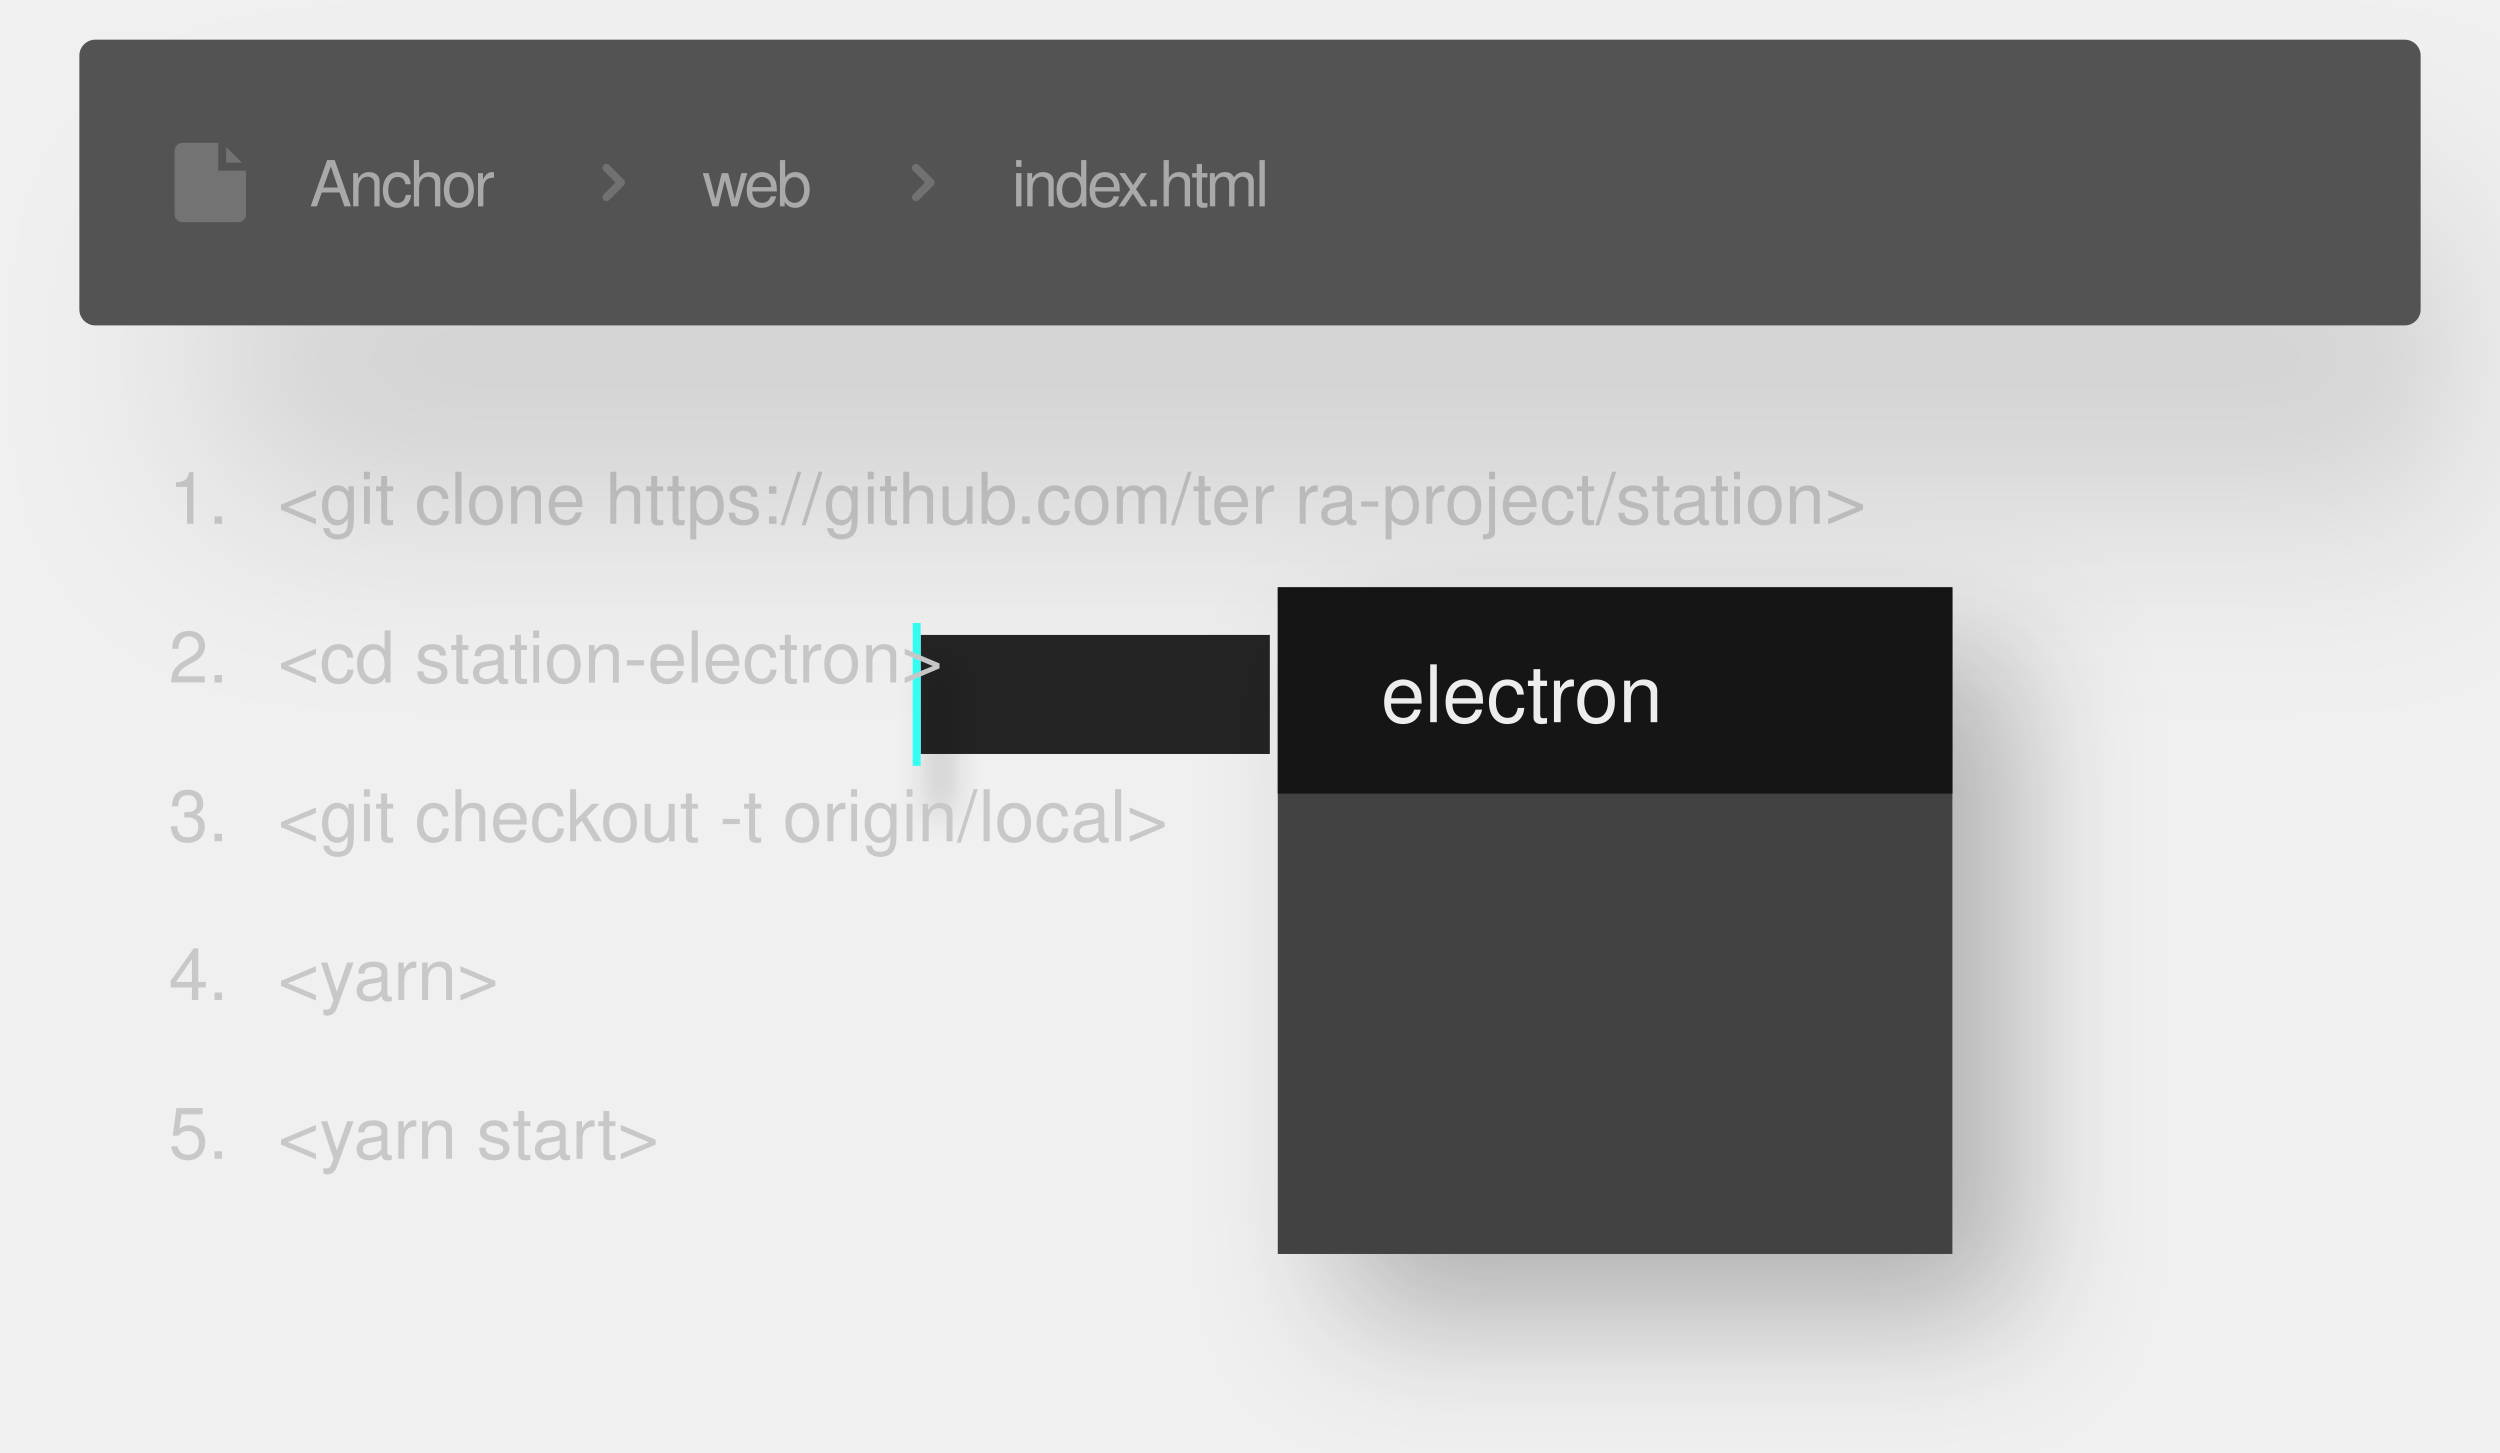
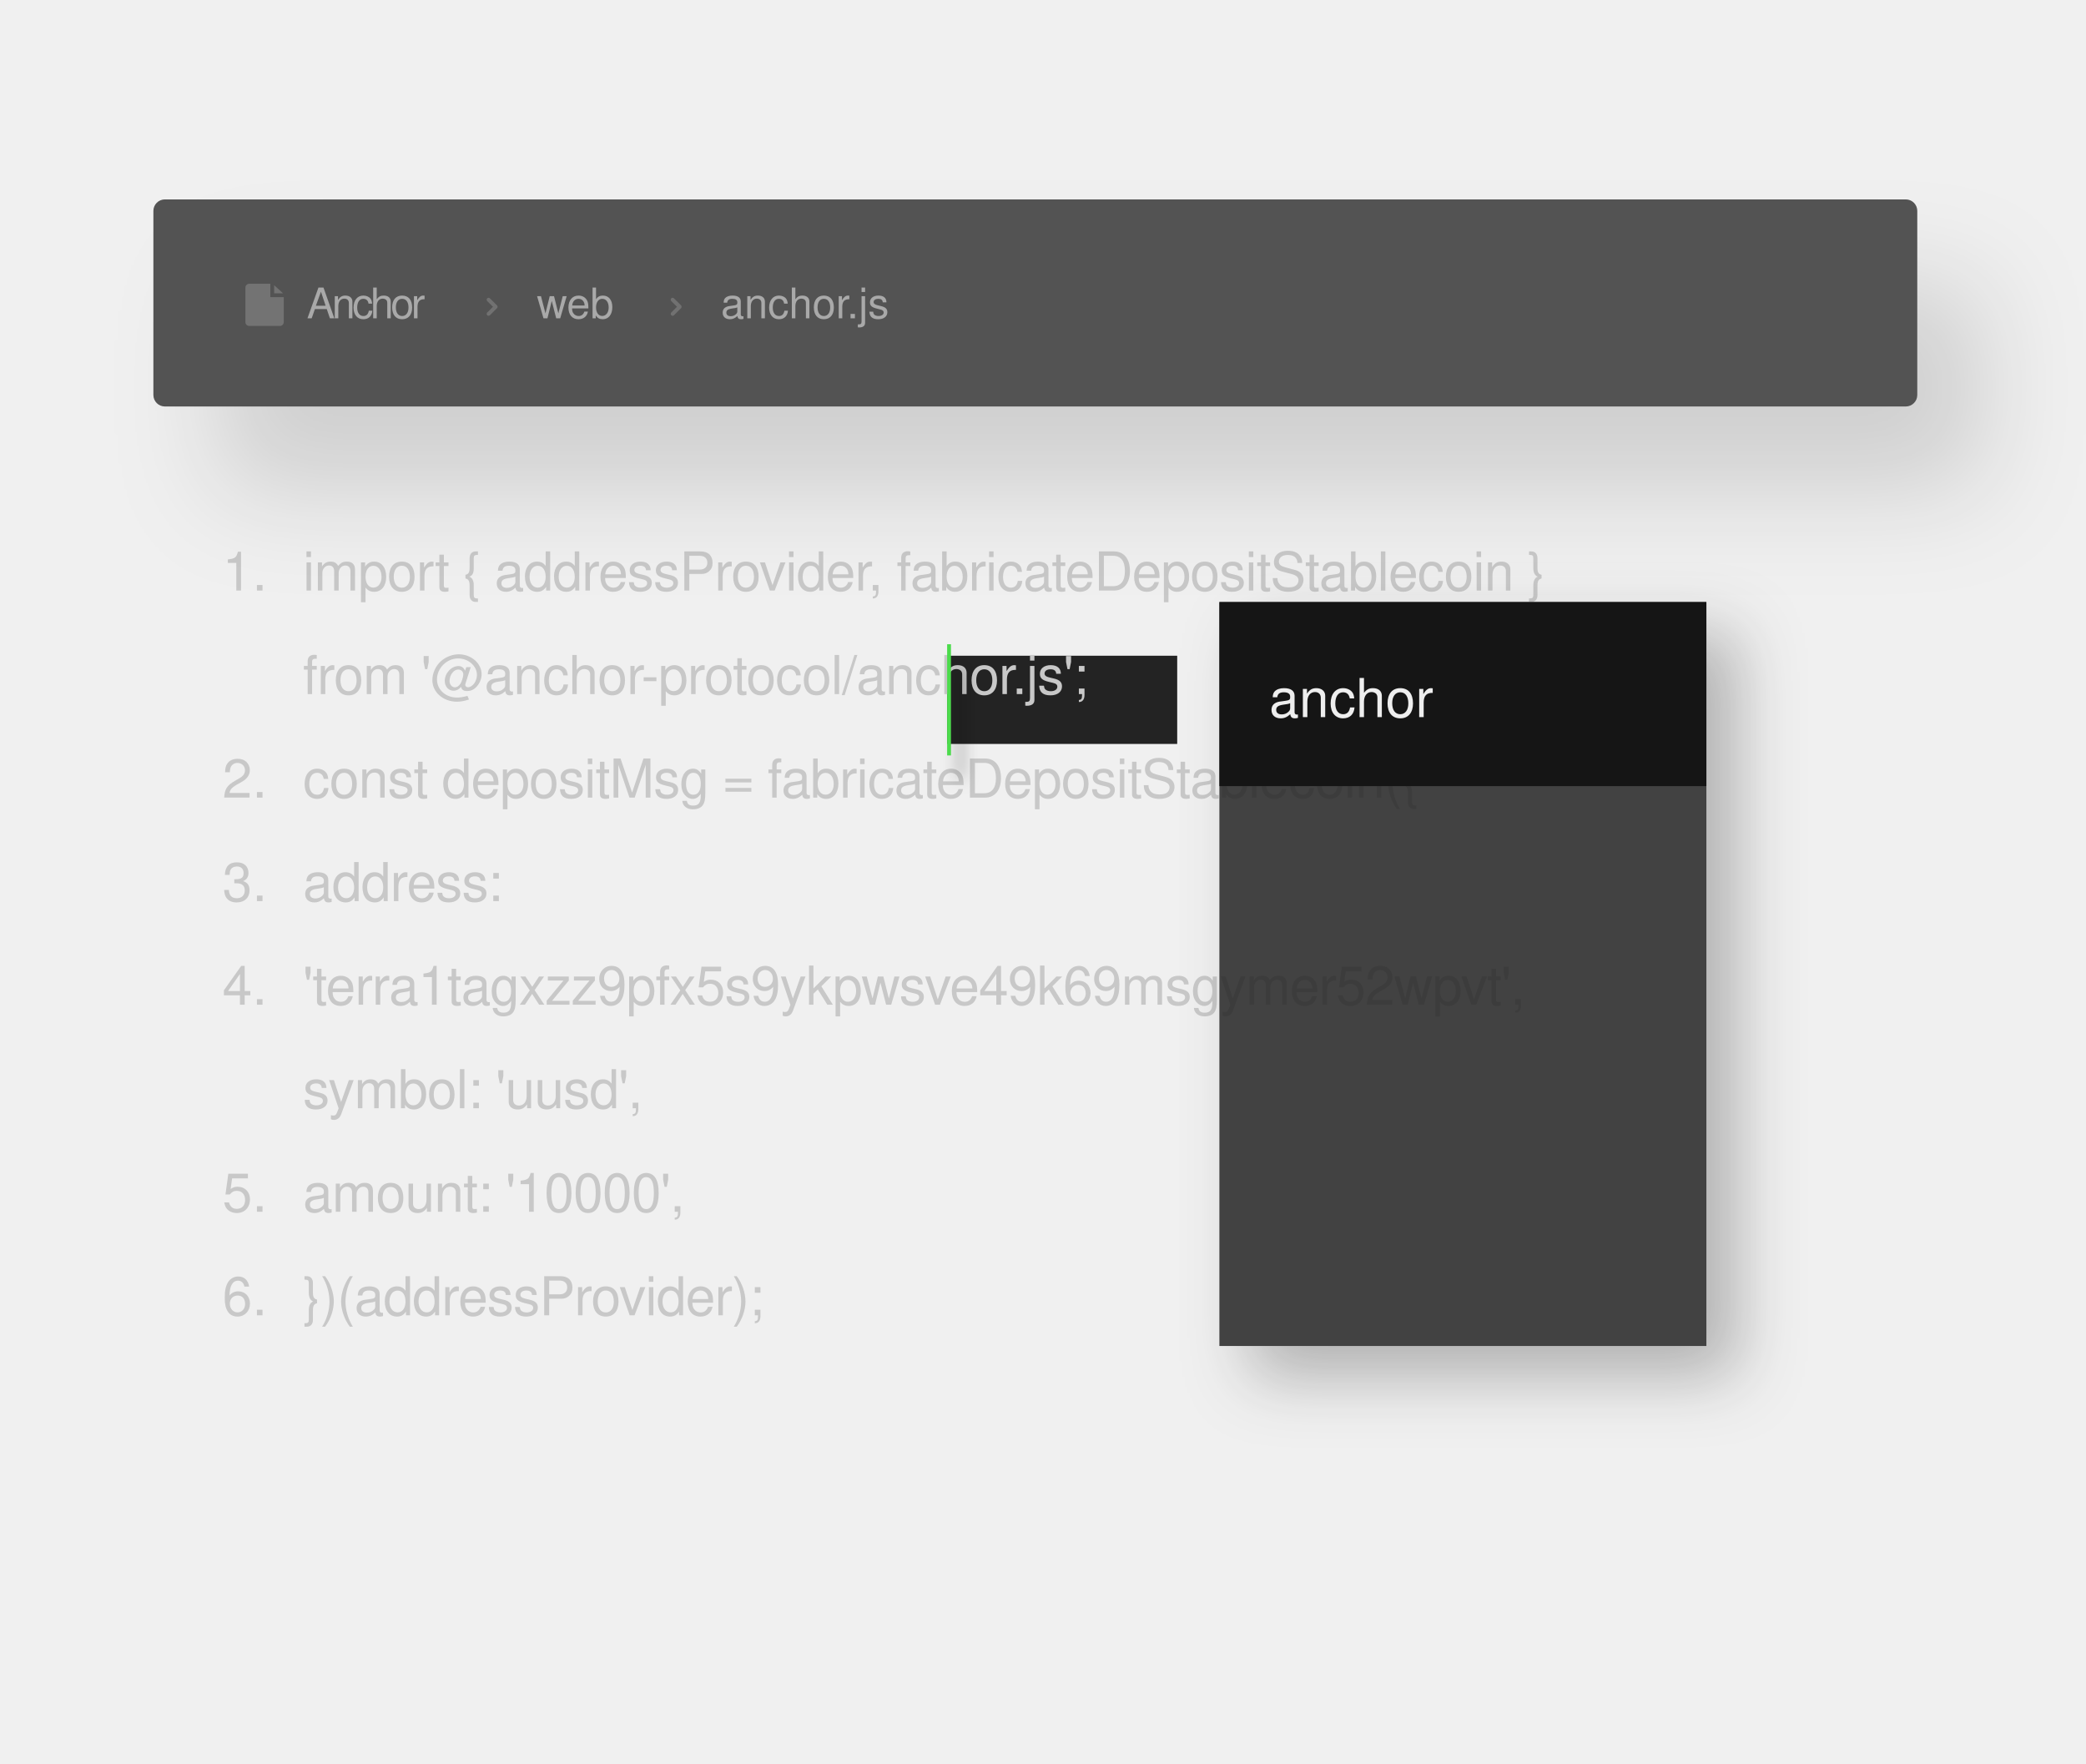
- <svg xmlns="http://www.w3.org/2000/svg" xmlns:xlink="http://www.w3.org/1999/xlink" width="315px" height="183px" viewBox="0 0 315 183" version="1.1">
+ <svg xmlns="http://www.w3.org/2000/svg" xmlns:xlink="http://www.w3.org/1999/xlink" width="544px" height="460px" viewBox="0 0 544 460" version="1.1">
  <defs>
-     <rect id="path-2" x="105" y="73.5" width="1" height="18" />
-     <filter x="-600.0%" y="-27.8%" width="1900.0%" height="211.1%" filterUnits="objectBoundingBox" id="filter-3">
+     <rect id="path-1" x="260" y="17" width="127" height="194" />
+     <filter x="-16.9%" y="-11.1%" width="146.5%" height="130.4%" filterUnits="objectBoundingBox" id="filter-2">
+       <feOffset dx="8" dy="8" in="SourceAlpha" result="shadowOffsetOuter1" />
+       <feGaussianBlur stdDeviation="8.5" in="shadowOffsetOuter1" result="shadowBlurOuter1" />
+       <feColorMatrix values="0 0 0 0 0   0 0 0 0 0   0 0 0 0 0  0 0 0 0.309 0" type="matrix" in="shadowBlurOuter1" />
+     </filter>
+     <rect id="path-3" x="189" y="28" width="1" height="29" />
+     <filter x="-600.0%" y="-17.2%" width="1900.0%" height="169.0%" filterUnits="objectBoundingBox" id="filter-4">
      <feOffset dx="3" dy="6" in="SourceAlpha" result="shadowOffsetOuter1" />
      <feGaussianBlur stdDeviation="2" in="shadowOffsetOuter1" result="shadowBlurOuter1" />
      <feColorMatrix values="0 0 0 0 0   0 0 0 0 0   0 0 0 0 0  0 0 0 0.5 0" type="matrix" in="shadowBlurOuter1" />
    </filter>
-     <rect id="path-4" x="0" y="0" width="85" height="84" />
-     <filter x="-25.3%" y="-25.6%" width="169.4%" height="170.2%" filterUnits="objectBoundingBox" id="filter-5">
-       <feOffset dx="8" dy="8" in="SourceAlpha" result="shadowOffsetOuter1" />
-       <feGaussianBlur stdDeviation="8.5" in="shadowOffsetOuter1" result="shadowBlurOuter1" />
-       <feColorMatrix values="0 0 0 0 0   0 0 0 0 0   0 0 0 0 0  0 0 0 0.309 0" type="matrix" in="shadowBlurOuter1" />
-     </filter>
-     <rect id="path-6" x="0" y="0" width="295" height="36" rx="2" />
-     <filter x="-11.7%" y="-81.9%" width="134.9%" height="386.1%" filterUnits="objectBoundingBox" id="filter-7">
+     <rect id="path-5" x="0" y="0" width="460" height="54" rx="3" />
+     <filter x="-7.5%" y="-54.6%" width="122.4%" height="290.7%" filterUnits="objectBoundingBox" id="filter-6">
      <feOffset dx="17" dy="22" in="SourceAlpha" result="shadowOffsetOuter1" />
      <feGaussianBlur stdDeviation="13.5" in="shadowOffsetOuter1" result="shadowBlurOuter1" />
      <feColorMatrix values="0 0 0 0 0   0 0 0 0 0   0 0 0 0 0  0 0 0 0.137 0" type="matrix" in="shadowBlurOuter1" />
    </filter>
  </defs>
  <g id="Page-1" stroke="none" stroke-width="1" fill="none" fill-rule="evenodd">
-     <g id="Landing_Mobile" transform="translate(-30, -1705)">
-       <g id="CON_02" transform="translate(0, 1610)">
-         <g id="img" transform="translate(40, 100)">
-           <rect id="Rectangle" fill="#232323" x="106" y="75" width="44" height="15" />
-           <g id="Rectangle">
-             <use fill="black" fill-opacity="1" filter="url(#filter-3)" xlink:href="#path-2" />
-             <use fill="#35FFF4" fill-rule="evenodd" xlink:href="#path-2" />
+     <g id="img">
+       <rect id="Rectangle-Copy-2" x="0" y="0" width="540" height="460" rx="30" />
+       <g id="Group-2" transform="translate(58, 140)">
+         <rect id="Rectangle" fill="#232323" x="189" y="31" width="60" height="23" />
+         <text id="import-{-addressProv" font-family="Helvetica" font-size="14" font-weight="normal" line-spacing="27" letter-spacing="-0.2" fill="#C8C8C8">
+           <tspan x="21" y="14">import { addressProvider, fabricateDepositStablecoin }</tspan>
+           <tspan x="21" y="41">from '@anchor-protocol/anchor.js';</tspan>
+           <tspan x="21" y="68">const depositMsg = fabricateDepositStablecoin({</tspan>
+           <tspan x="21" y="95">    address:</tspan>
+           <tspan x="21" y="122">        'terra1tagxzz9pfx5s9ykpwsve49k69msgymer52wpvt',</tspan>
+           <tspan x="21" y="149">    symbol: 'uusd',</tspan>
+           <tspan x="21" y="176">    amount: '10000',</tspan>
+           <tspan x="21" y="203">})(addressProvider);</tspan>
+         </text>
+         <text id="1.-2.-3.-4.-5.-6." font-family="Helvetica" font-size="14" font-weight="normal" line-spacing="27" fill="#C8C8C8">
+           <tspan x="0" y="14">1.</tspan>
+           <tspan x="0" y="41" />
+           <tspan x="0" y="68">2.</tspan>
+           <tspan x="0" y="95">3.</tspan>
+           <tspan x="0" y="122">4.</tspan>
+           <tspan x="0" y="149" />
+           <tspan x="0" y="176">5.</tspan>
+           <tspan x="0" y="203">6.</tspan>
+         </text>
+         <g id="Rectangle" opacity="0.85">
+           <use fill="black" fill-opacity="1" filter="url(#filter-2)" xlink:href="#path-1" />
+           <use fill="#232323" fill-rule="evenodd" xlink:href="#path-1" />
+         </g>
+         <rect id="Rectangle" fill="#151515" x="260" y="17" width="127" height="48" />
+         <text id="anchor" font-family="Helvetica" font-size="14" font-weight="normal" fill="#EEEEEE">
+           <tspan x="273" y="47">anchor</tspan>
+         </text>
+         <g id="Rectangle">
+           <use fill="black" fill-opacity="1" filter="url(#filter-4)" xlink:href="#path-3" />
+           <use fill="#4BDB4B" fill-rule="evenodd" xlink:href="#path-3" />
+         </g>
+       </g>
+       <g id="Group" transform="translate(40, 52)">
+         <g id="Rectangle">
+           <use fill="black" fill-opacity="1" filter="url(#filter-6)" xlink:href="#path-5" />
+           <use fill="#535353" fill-rule="evenodd" xlink:href="#path-5" />
+         </g>
+         <g transform="translate(84, 24)" fill="#717171" fill-rule="nonzero" id="&gt;">
+           <g>
+             <path d="M3.057,1.796 C3.231,1.623 3.5,1.604 3.695,1.739 L3.764,1.796 L5.614,3.646 C5.788,3.82 5.807,4.089 5.672,4.284 L5.614,4.354 L3.764,6.204 C3.569,6.399 3.252,6.399 3.057,6.204 C2.883,6.03 2.864,5.761 2.999,5.566 L3.057,5.496 L4.554,4 L3.057,2.504 C2.883,2.33 2.864,2.061 2.999,1.866 L3.057,1.796 Z" id="Path-3" />
          </g>
-           <text id="1.-2.-3.-4.-5." font-family="Helvetica" font-size="9" font-weight="normal" line-spacing="20" fill="#C8C8C8">
-             <tspan x="11.247" y="61">1.</tspan>
-             <tspan x="11.247" y="81">2.</tspan>
-             <tspan x="11.247" y="101">3.</tspan>
-             <tspan x="11.247" y="121">4.</tspan>
-             <tspan x="11.247" y="141">5.</tspan>
-           </text>
-           <text id="&lt;git-clone-https://g" font-family="Helvetica" font-size="9" font-weight="normal" line-spacing="20" fill="#C8C8C8">
-             <tspan x="25" y="61">&lt;git clone https://github.com/ter ra-project/station&gt;</tspan>
-             <tspan x="25" y="81">	&lt;cd station-electron&gt;</tspan>
-             <tspan x="25" y="101">	&lt;git checkout -t origin/local&gt;</tspan>
-             <tspan x="25" y="121">	&lt;yarn&gt;</tspan>
-             <tspan x="25" y="141">&lt;yarn start&gt;</tspan>
-           </text>
-           <g id="Group-2" transform="translate(151, 69)">
-             <g id="Rectangle" opacity="0.85">
-               <use fill="black" fill-opacity="1" filter="url(#filter-5)" xlink:href="#path-4" />
-               <use fill="#232323" fill-rule="evenodd" xlink:href="#path-4" />
-             </g>
-             <rect id="Rectangle" fill="#151515" x="0" y="0" width="85" height="26" />
-             <text id="electron" font-family="Helvetica" font-size="10" font-weight="normal" fill="#EEEEEE">
-               <tspan x="13" y="17">electron</tspan>
-             </text>
+         </g>
+         <g transform="translate(132, 24)" fill="#717171" fill-rule="nonzero" id="&gt;">
+           <g>
+             <path d="M3.057,1.796 C3.231,1.623 3.5,1.604 3.695,1.739 L3.764,1.796 L5.614,3.646 C5.788,3.82 5.807,4.089 5.672,4.284 L5.614,4.354 L3.764,6.204 C3.569,6.399 3.252,6.399 3.057,6.204 C2.883,6.03 2.864,5.761 2.999,5.566 L3.057,5.496 L4.554,4 L3.057,2.504 C2.883,2.33 2.864,2.061 2.999,1.866 L3.057,1.796 Z" id="Path-3" />
          </g>
-           <g id="Group">
-             <g id="1600x900">
-               <use fill="black" fill-opacity="1" filter="url(#filter-7)" xlink:href="#path-6" />
-               <use fill="#535353" fill-rule="evenodd" xlink:href="#path-6" />
-             </g>
-             <text id="index.html" opacity="0.5" font-family="Helvetica" font-size="8" font-weight="normal" letter-spacing="-0.4" fill="#FFFFFF">
-               <tspan x="117.5" y="21">index.html</tspan>
-             </text>
-             <polyline id="&gt;" stroke="#717171" stroke-linecap="round" stroke-linejoin="round" points="105.411 16.15 107.261 18 105.411 19.85" />
-             <text id="web" opacity="0.5" font-family="Helvetica" font-size="8" font-weight="normal" letter-spacing="-0.4" fill="#FFFFFF">
-               <tspan x="78.5" y="21">web</tspan>
-             </text>
-             <polyline id="&gt;" stroke="#717171" stroke-linecap="round" stroke-linejoin="round" points="66.411 16.15 68.261 18 66.411 19.85" />
-             <text id="Anchor" opacity="0.5" font-family="Helvetica" font-size="8" font-weight="normal" letter-spacing="-0.4" fill="#FFFFFF">
-               <tspan x="29" y="21">Anchor</tspan>
-             </text>
-             <g id="icon" transform="translate(12, 13)">
-               <path d="M9,3.02 L9,9 C9,9.552 8.552,10 8,10 L1,10 C0.448,10 6.76353751e-17,9.552 0,9 L0,1 C-1.78657678e-16,0.448 0.448,-9.5692398e-18 1,0 L5.98,0 L5.98,0 L9,3.02 Z" id="Path" fill="#737373" />
-               <polyline id="Path-6" stroke="#535353" points="6 -6.82121026e-13 6 3 9 3" />
-             </g>
-           </g>
+         </g>
+         <text id="Anchor" opacity="0.5" font-family="Helvetica" font-size="11" font-weight="normal" letter-spacing="-0.8" fill="#FFFFFF">
+           <tspan x="40" y="31">Anchor</tspan>
+         </text>
+         <text id="web" opacity="0.5" font-family="Helvetica" font-size="11" font-weight="normal" fill="#FFFFFF">
+           <tspan x="100" y="31">web</tspan>
+         </text>
+         <text id="anchor.js" opacity="0.5" font-family="Helvetica" font-size="11" font-weight="normal" fill="#FFFFFF">
+           <tspan x="148" y="31">anchor.js</tspan>
+         </text>
+         <g transform="translate(24, 22)" fill="#737373" id="icon_doc">
+           <path d="M6.5,0 L6.5,3.5 L10,3.5 L10,10 C10,10.552 9.552,11 9,11 L1,11 C0.448,11 6.76353751e-17,10.552 0,10 L0,1 C-6.76353751e-17,0.448 0.448,1.01453063e-16 1,0 L6.5,0 Z M9.674,2.356 C9.722,2.4 9.765,2.448 9.804,2.499 L7.5,2.5 L7.5,0.37 L9.674,2.356 Z" />
        </g>
      </g>
    </g>
  </g>
</svg>
